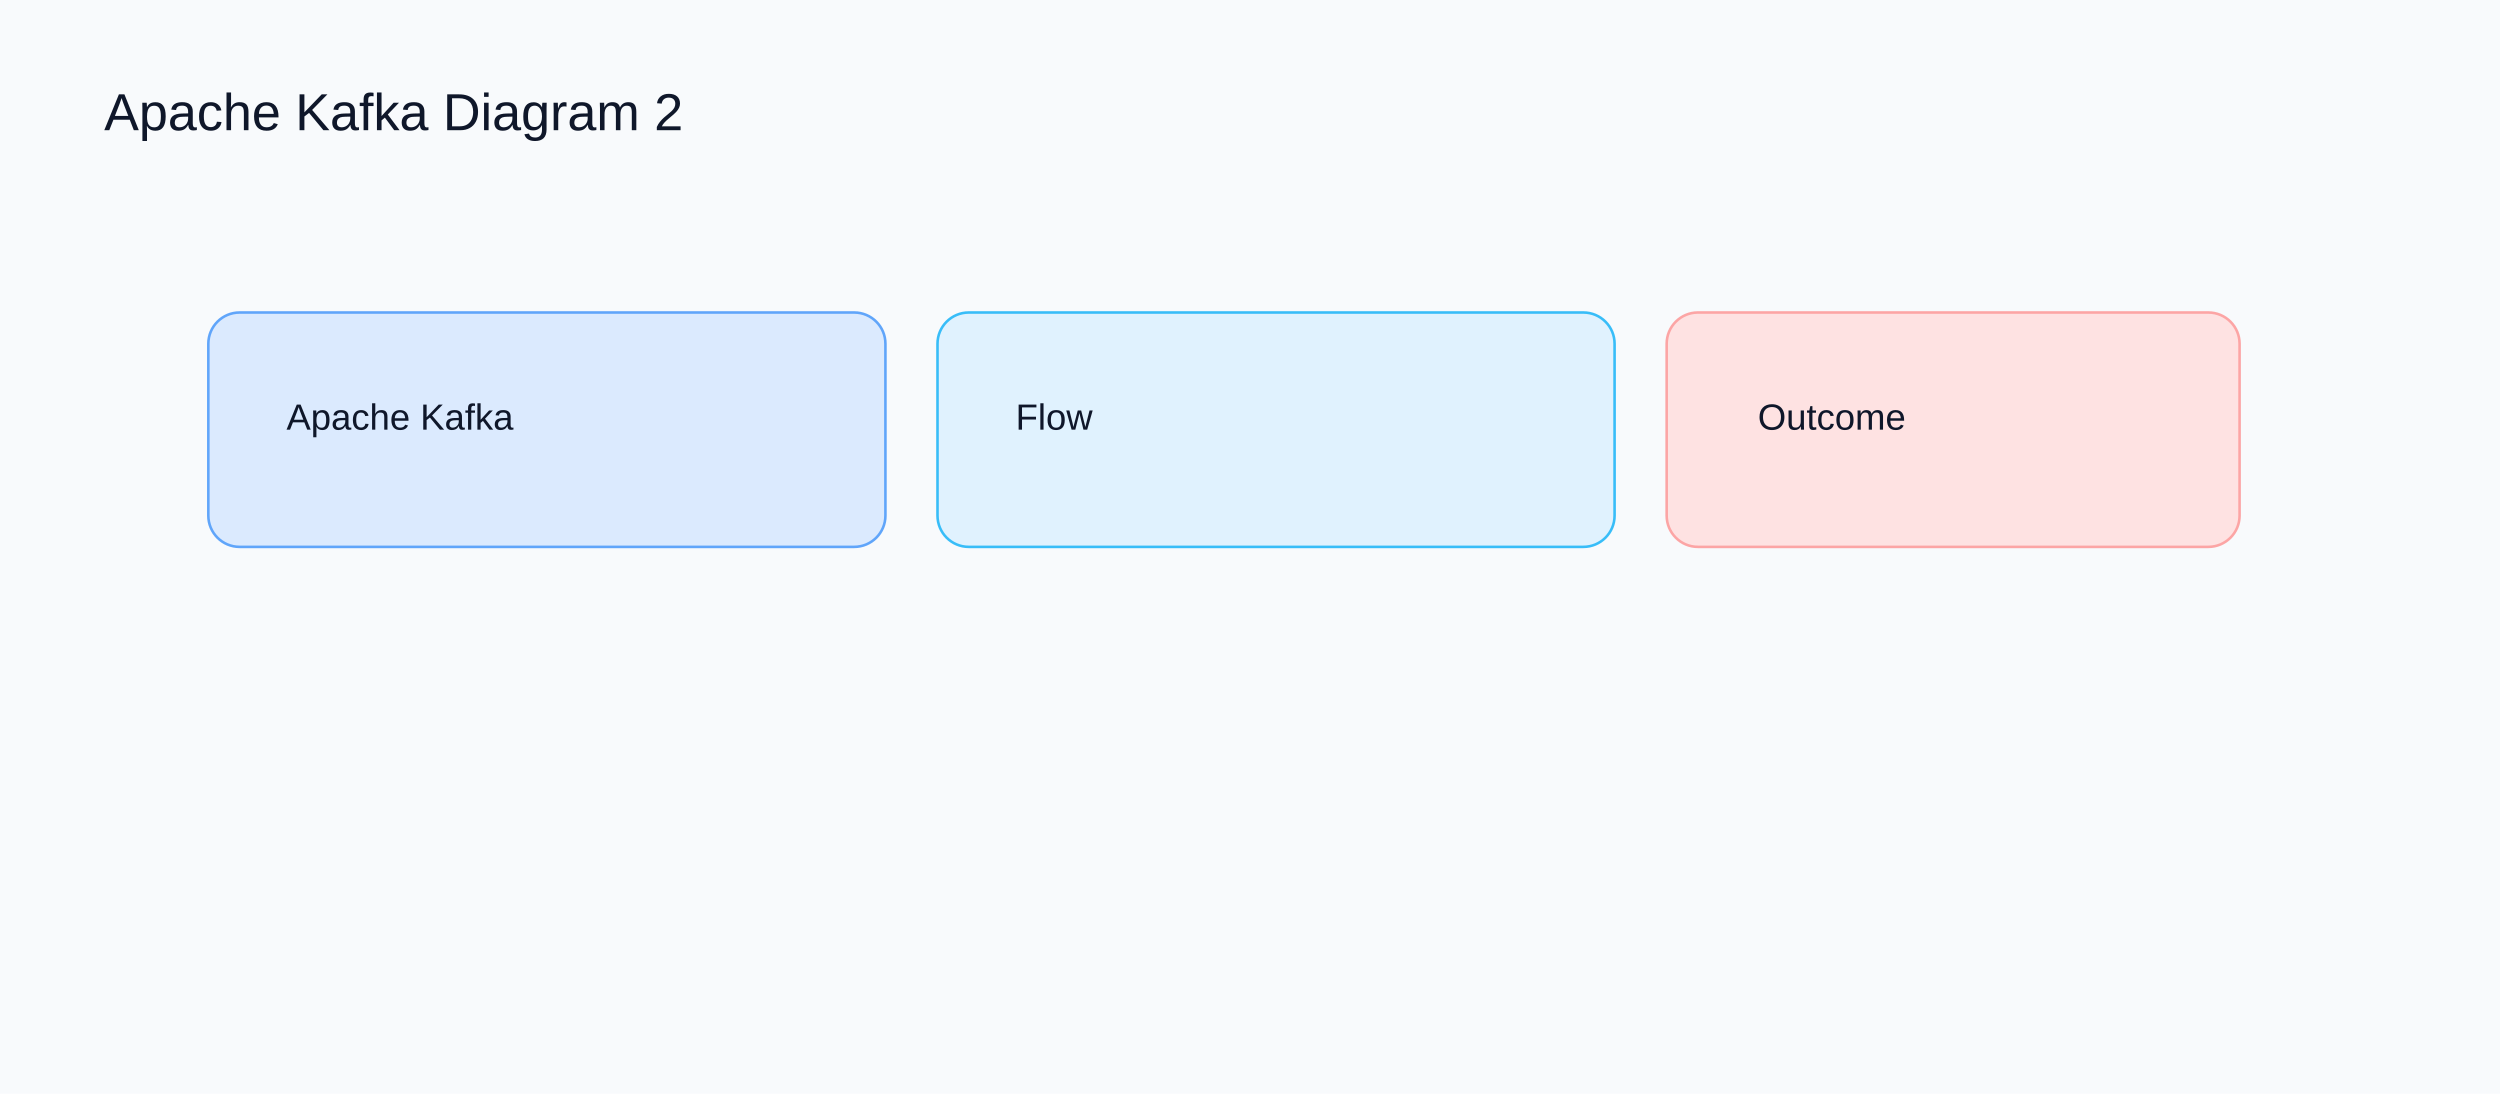
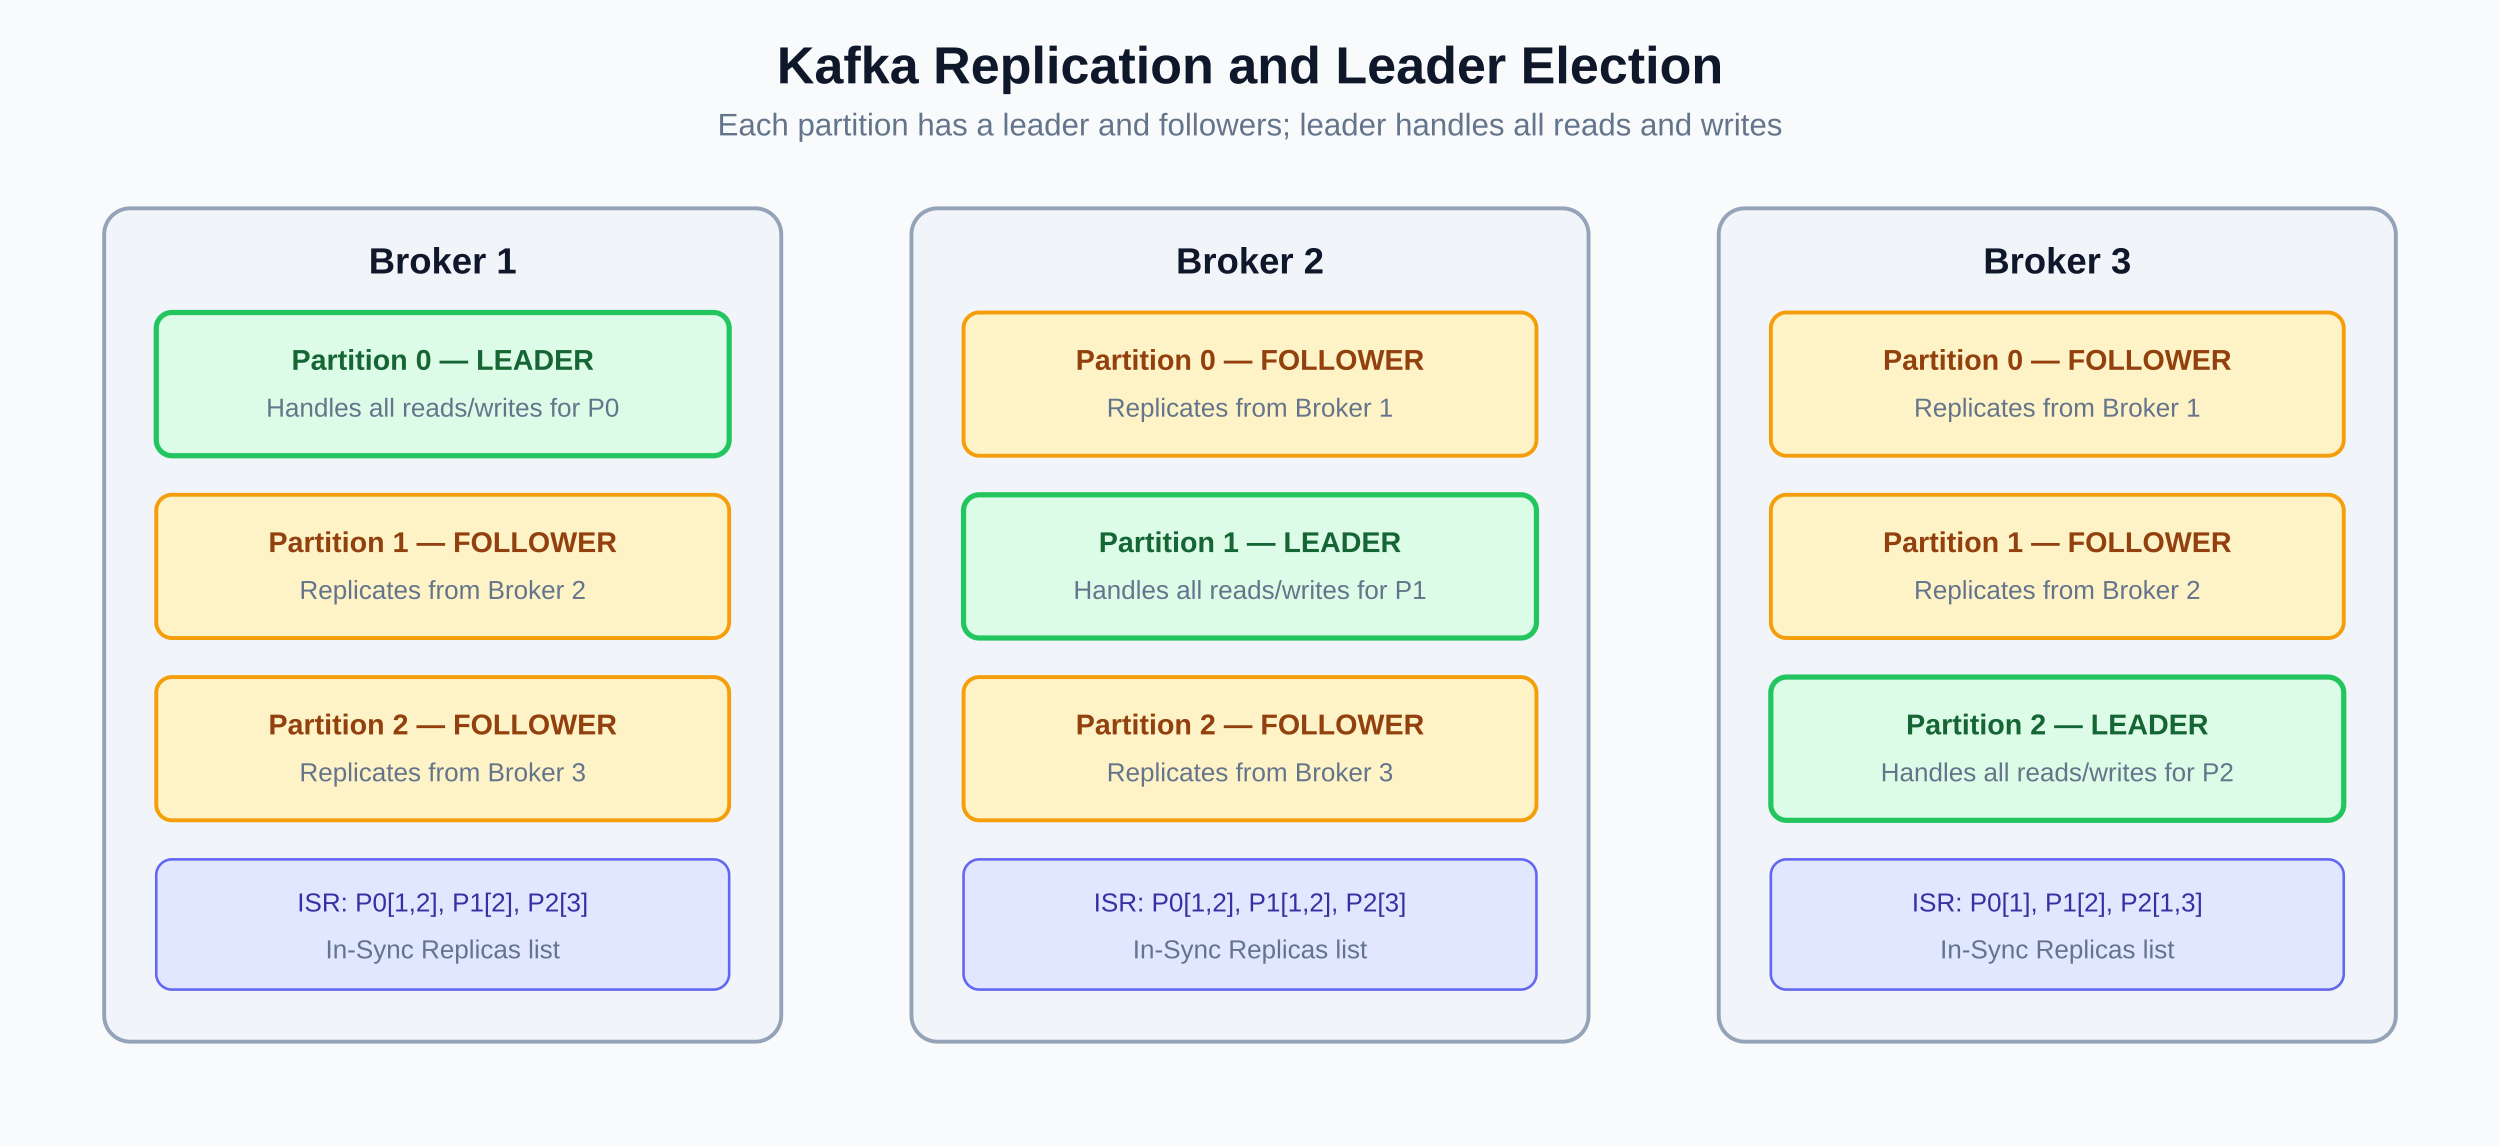
- <svg xmlns="http://www.w3.org/2000/svg" width="960" height="420" viewBox="0 0 960 420">
-   <rect width="960" height="420" fill="#f8fafc" />
-   <text x="40" y="50" font-family="Arial" font-size="20" fill="#0f172a">Apache Kafka Diagram 2</text>
-   <rect x="80" y="120" width="260" height="90" rx="12" fill="#dbeafe" stroke="#60a5fa" />
-   <text x="110" y="165" font-family="Arial" font-size="14" fill="#0f172a">Apache Kafka</text>
-   <rect x="360" y="120" width="260" height="90" rx="12" fill="#e0f2fe" stroke="#38bdf8" />
-   <text x="390" y="165" font-family="Arial" font-size="14" fill="#0f172a">Flow</text>
-   <rect x="640" y="120" width="220" height="90" rx="12" fill="#fee2e2" stroke="#fca5a5" />
-   <text x="675" y="165" font-family="Arial" font-size="14" fill="#0f172a">Outcome</text>
+ <svg xmlns="http://www.w3.org/2000/svg" width="960" height="440" viewBox="0 0 960 440">
+   <rect width="960" height="440" fill="#f8fafc" />
+   <text x="480" y="32" text-anchor="middle" font-family="Arial, sans-serif" font-size="20" font-weight="bold" fill="#0f172a">Kafka Replication and Leader Election</text>
+   <text x="480" y="52" text-anchor="middle" font-family="Arial, sans-serif" font-size="12" fill="#64748b">Each partition has a leader and followers; leader handles all reads and writes</text>
+   <rect x="40" y="80" width="260" height="320" rx="10" fill="#f1f5f9" stroke="#94a3b8" stroke-width="1.5" />
+   <text x="170" y="105" text-anchor="middle" font-family="Arial, sans-serif" font-size="14" font-weight="bold" fill="#0f172a">Broker 1</text>
+   <rect x="60" y="120" width="220" height="55" rx="6" fill="#dcfce7" stroke="#22c55e" stroke-width="2" />
+   <text x="170" y="142" text-anchor="middle" font-family="Arial, sans-serif" font-size="11" font-weight="bold" fill="#166534">Partition 0 — LEADER</text>
+   <text x="170" y="160" text-anchor="middle" font-family="Arial, sans-serif" font-size="10" fill="#64748b">Handles all reads/writes for P0</text>
+   <rect x="60" y="190" width="220" height="55" rx="6" fill="#fef3c7" stroke="#f59e0b" stroke-width="1.5" />
+   <text x="170" y="212" text-anchor="middle" font-family="Arial, sans-serif" font-size="11" font-weight="bold" fill="#92400e">Partition 1 — FOLLOWER</text>
+   <text x="170" y="230" text-anchor="middle" font-family="Arial, sans-serif" font-size="10" fill="#64748b">Replicates from Broker 2</text>
+   <rect x="60" y="260" width="220" height="55" rx="6" fill="#fef3c7" stroke="#f59e0b" stroke-width="1.5" />
+   <text x="170" y="282" text-anchor="middle" font-family="Arial, sans-serif" font-size="11" font-weight="bold" fill="#92400e">Partition 2 — FOLLOWER</text>
+   <text x="170" y="300" text-anchor="middle" font-family="Arial, sans-serif" font-size="10" fill="#64748b">Replicates from Broker 3</text>
+   <rect x="60" y="330" width="220" height="50" rx="6" fill="#e0e7ff" stroke="#6366f1" stroke-width="1" />
+   <text x="170" y="350" text-anchor="middle" font-family="Arial, sans-serif" font-size="10" fill="#3730a3">ISR: P0[1,2], P1[2], P2[3]</text>
+   <text x="170" y="368" text-anchor="middle" font-family="Arial, sans-serif" font-size="10" fill="#64748b">In-Sync Replicas list</text>
+   <rect x="350" y="80" width="260" height="320" rx="10" fill="#f1f5f9" stroke="#94a3b8" stroke-width="1.5" />
+   <text x="480" y="105" text-anchor="middle" font-family="Arial, sans-serif" font-size="14" font-weight="bold" fill="#0f172a">Broker 2</text>
+   <rect x="370" y="120" width="220" height="55" rx="6" fill="#fef3c7" stroke="#f59e0b" stroke-width="1.5" />
+   <text x="480" y="142" text-anchor="middle" font-family="Arial, sans-serif" font-size="11" font-weight="bold" fill="#92400e">Partition 0 — FOLLOWER</text>
+   <text x="480" y="160" text-anchor="middle" font-family="Arial, sans-serif" font-size="10" fill="#64748b">Replicates from Broker 1</text>
+   <rect x="370" y="190" width="220" height="55" rx="6" fill="#dcfce7" stroke="#22c55e" stroke-width="2" />
+   <text x="480" y="212" text-anchor="middle" font-family="Arial, sans-serif" font-size="11" font-weight="bold" fill="#166534">Partition 1 — LEADER</text>
+   <text x="480" y="230" text-anchor="middle" font-family="Arial, sans-serif" font-size="10" fill="#64748b">Handles all reads/writes for P1</text>
+   <rect x="370" y="260" width="220" height="55" rx="6" fill="#fef3c7" stroke="#f59e0b" stroke-width="1.5" />
+   <text x="480" y="282" text-anchor="middle" font-family="Arial, sans-serif" font-size="11" font-weight="bold" fill="#92400e">Partition 2 — FOLLOWER</text>
+   <text x="480" y="300" text-anchor="middle" font-family="Arial, sans-serif" font-size="10" fill="#64748b">Replicates from Broker 3</text>
+   <rect x="370" y="330" width="220" height="50" rx="6" fill="#e0e7ff" stroke="#6366f1" stroke-width="1" />
+   <text x="480" y="350" text-anchor="middle" font-family="Arial, sans-serif" font-size="10" fill="#3730a3">ISR: P0[1,2], P1[1,2], P2[3]</text>
+   <text x="480" y="368" text-anchor="middle" font-family="Arial, sans-serif" font-size="10" fill="#64748b">In-Sync Replicas list</text>
+   <rect x="660" y="80" width="260" height="320" rx="10" fill="#f1f5f9" stroke="#94a3b8" stroke-width="1.5" />
+   <text x="790" y="105" text-anchor="middle" font-family="Arial, sans-serif" font-size="14" font-weight="bold" fill="#0f172a">Broker 3</text>
+   <rect x="680" y="120" width="220" height="55" rx="6" fill="#fef3c7" stroke="#f59e0b" stroke-width="1.5" />
+   <text x="790" y="142" text-anchor="middle" font-family="Arial, sans-serif" font-size="11" font-weight="bold" fill="#92400e">Partition 0 — FOLLOWER</text>
+   <text x="790" y="160" text-anchor="middle" font-family="Arial, sans-serif" font-size="10" fill="#64748b">Replicates from Broker 1</text>
+   <rect x="680" y="190" width="220" height="55" rx="6" fill="#fef3c7" stroke="#f59e0b" stroke-width="1.5" />
+   <text x="790" y="212" text-anchor="middle" font-family="Arial, sans-serif" font-size="11" font-weight="bold" fill="#92400e">Partition 1 — FOLLOWER</text>
+   <text x="790" y="230" text-anchor="middle" font-family="Arial, sans-serif" font-size="10" fill="#64748b">Replicates from Broker 2</text>
+   <rect x="680" y="260" width="220" height="55" rx="6" fill="#dcfce7" stroke="#22c55e" stroke-width="2" />
+   <text x="790" y="282" text-anchor="middle" font-family="Arial, sans-serif" font-size="11" font-weight="bold" fill="#166534">Partition 2 — LEADER</text>
+   <text x="790" y="300" text-anchor="middle" font-family="Arial, sans-serif" font-size="10" fill="#64748b">Handles all reads/writes for P2</text>
+   <rect x="680" y="330" width="220" height="50" rx="6" fill="#e0e7ff" stroke="#6366f1" stroke-width="1" />
+   <text x="790" y="350" text-anchor="middle" font-family="Arial, sans-serif" font-size="10" fill="#3730a3">ISR: P0[1], P1[2], P2[1,3]</text>
+   <text x="790" y="368" text-anchor="middle" font-family="Arial, sans-serif" font-size="10" fill="#64748b">In-Sync Replicas list</text>
+   <defs>
+     <marker id="arr3" markerWidth="8" markerHeight="6" refX="8" refY="3" orient="auto">
+       <polygon points="0 0, 8 3, 0 6" fill="#22c55e" />
+     </marker>
+   </defs>
</svg>
